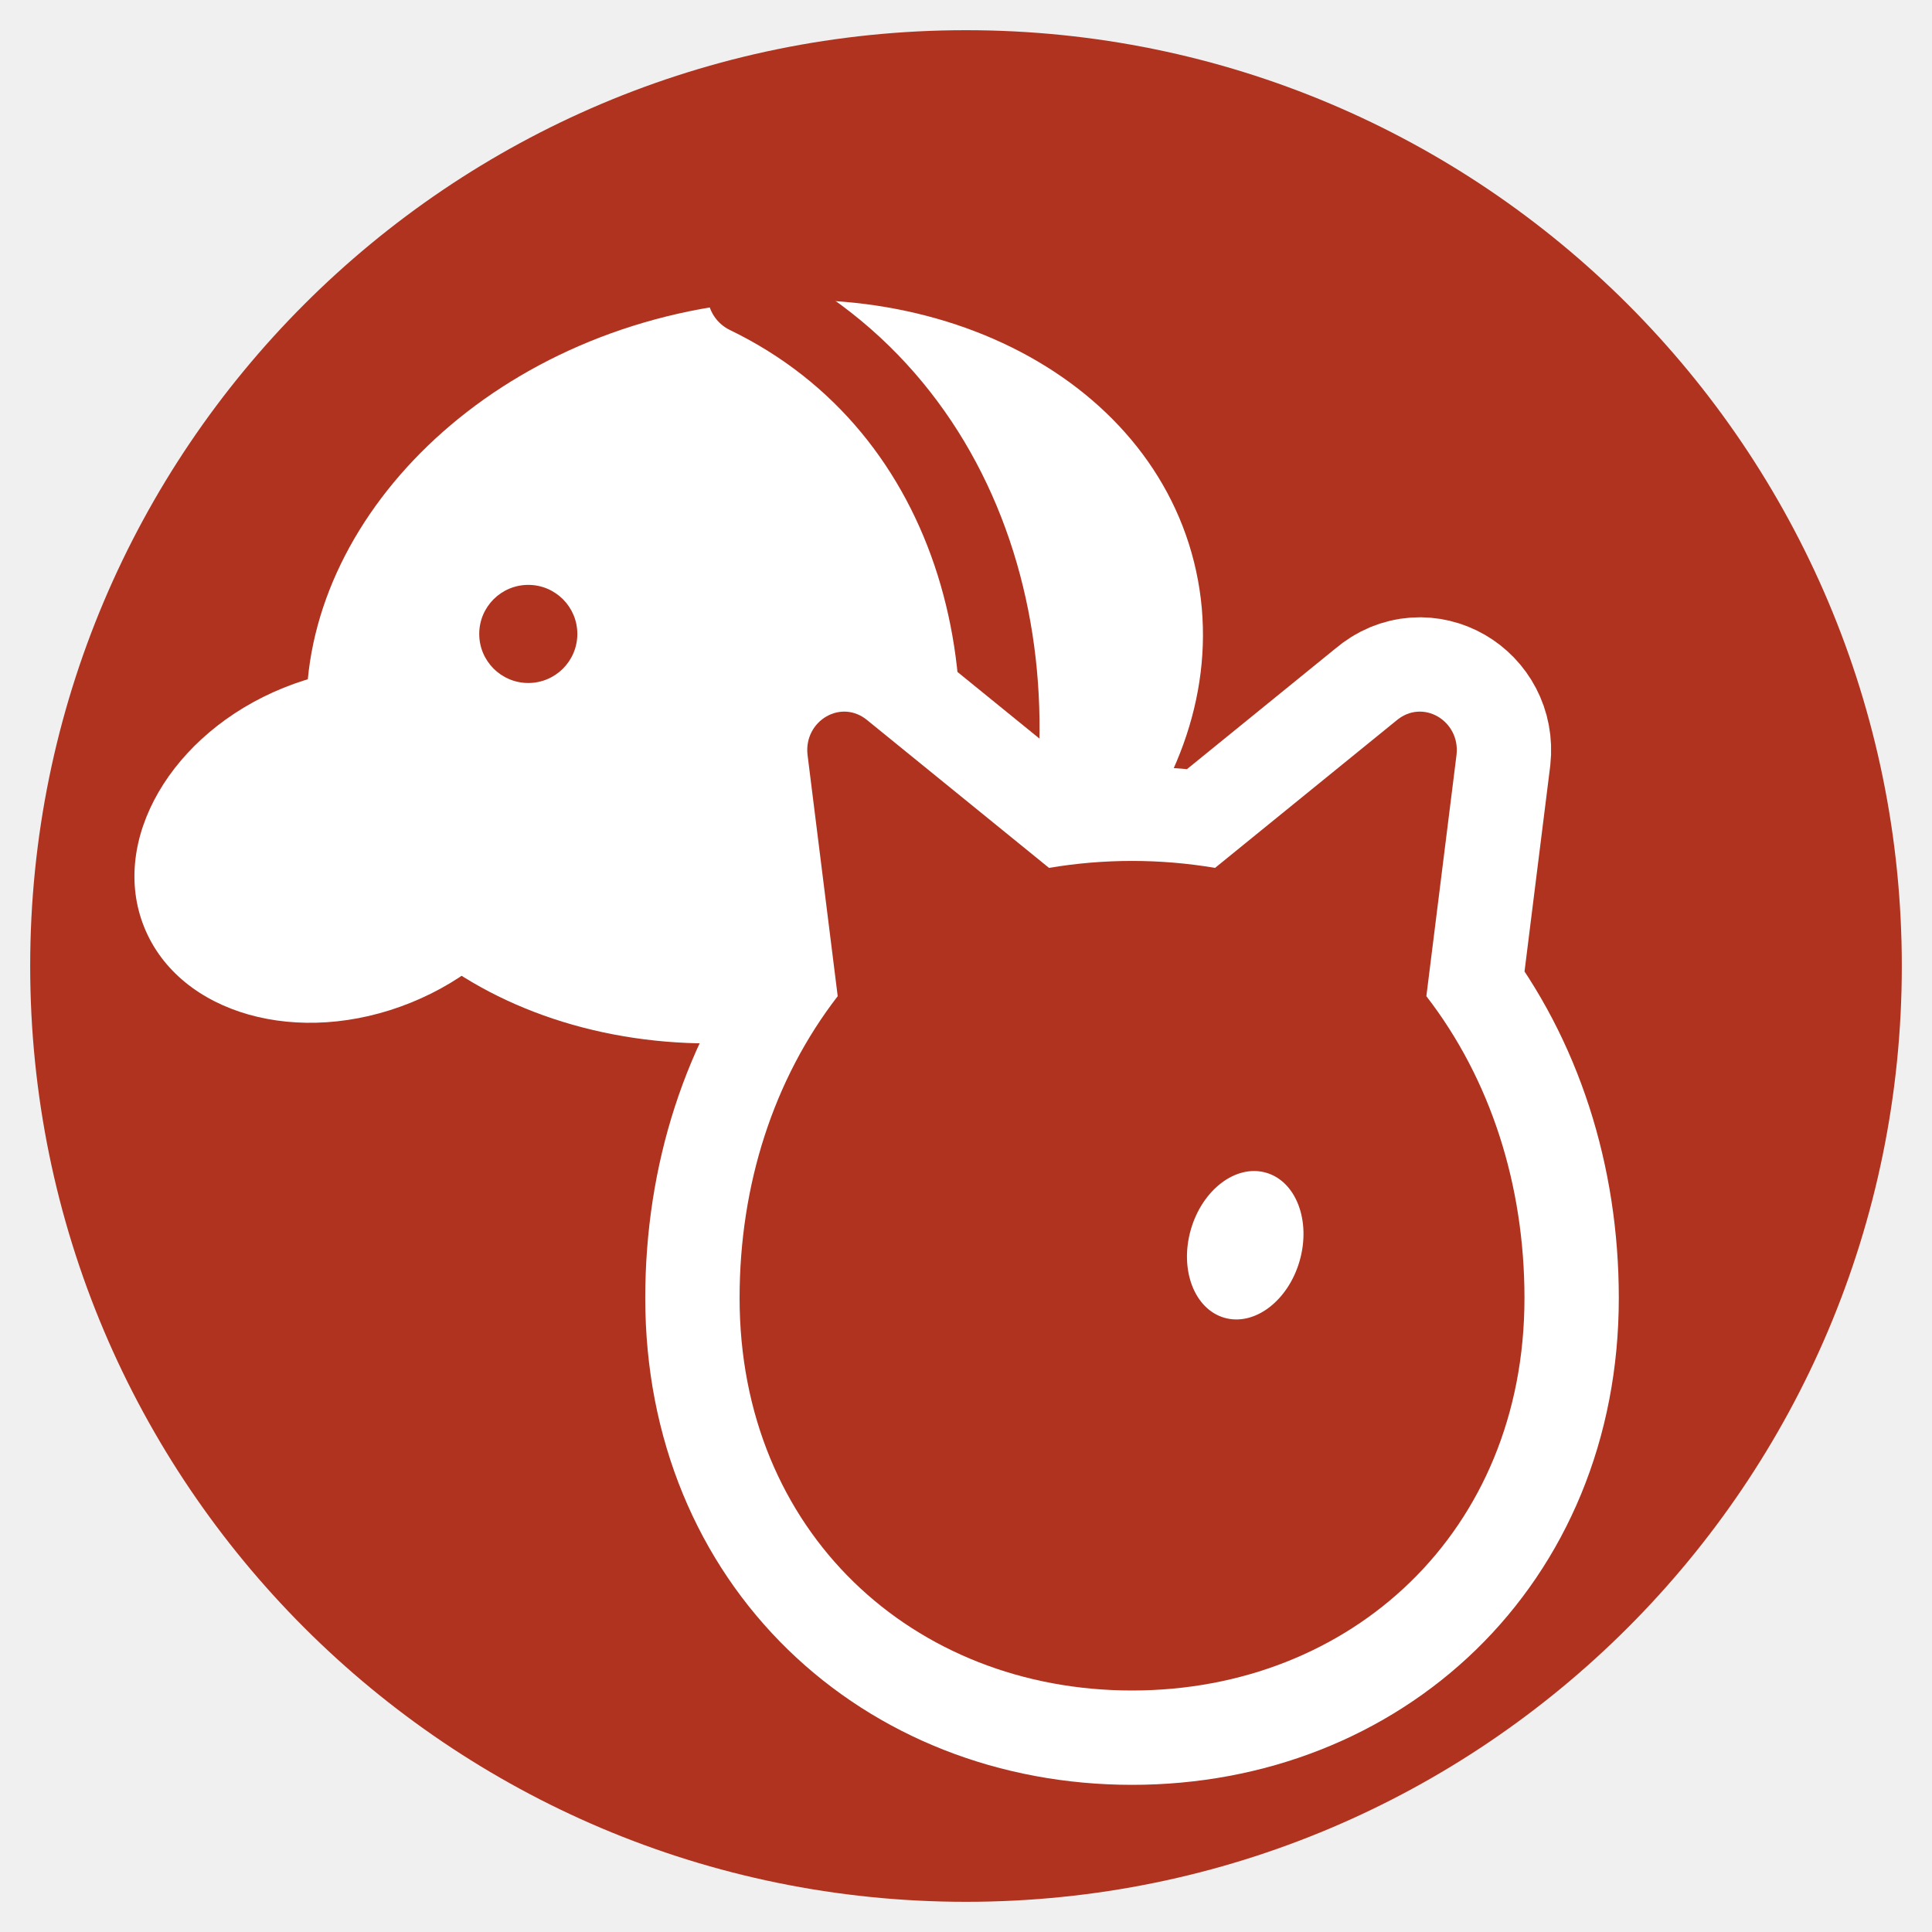
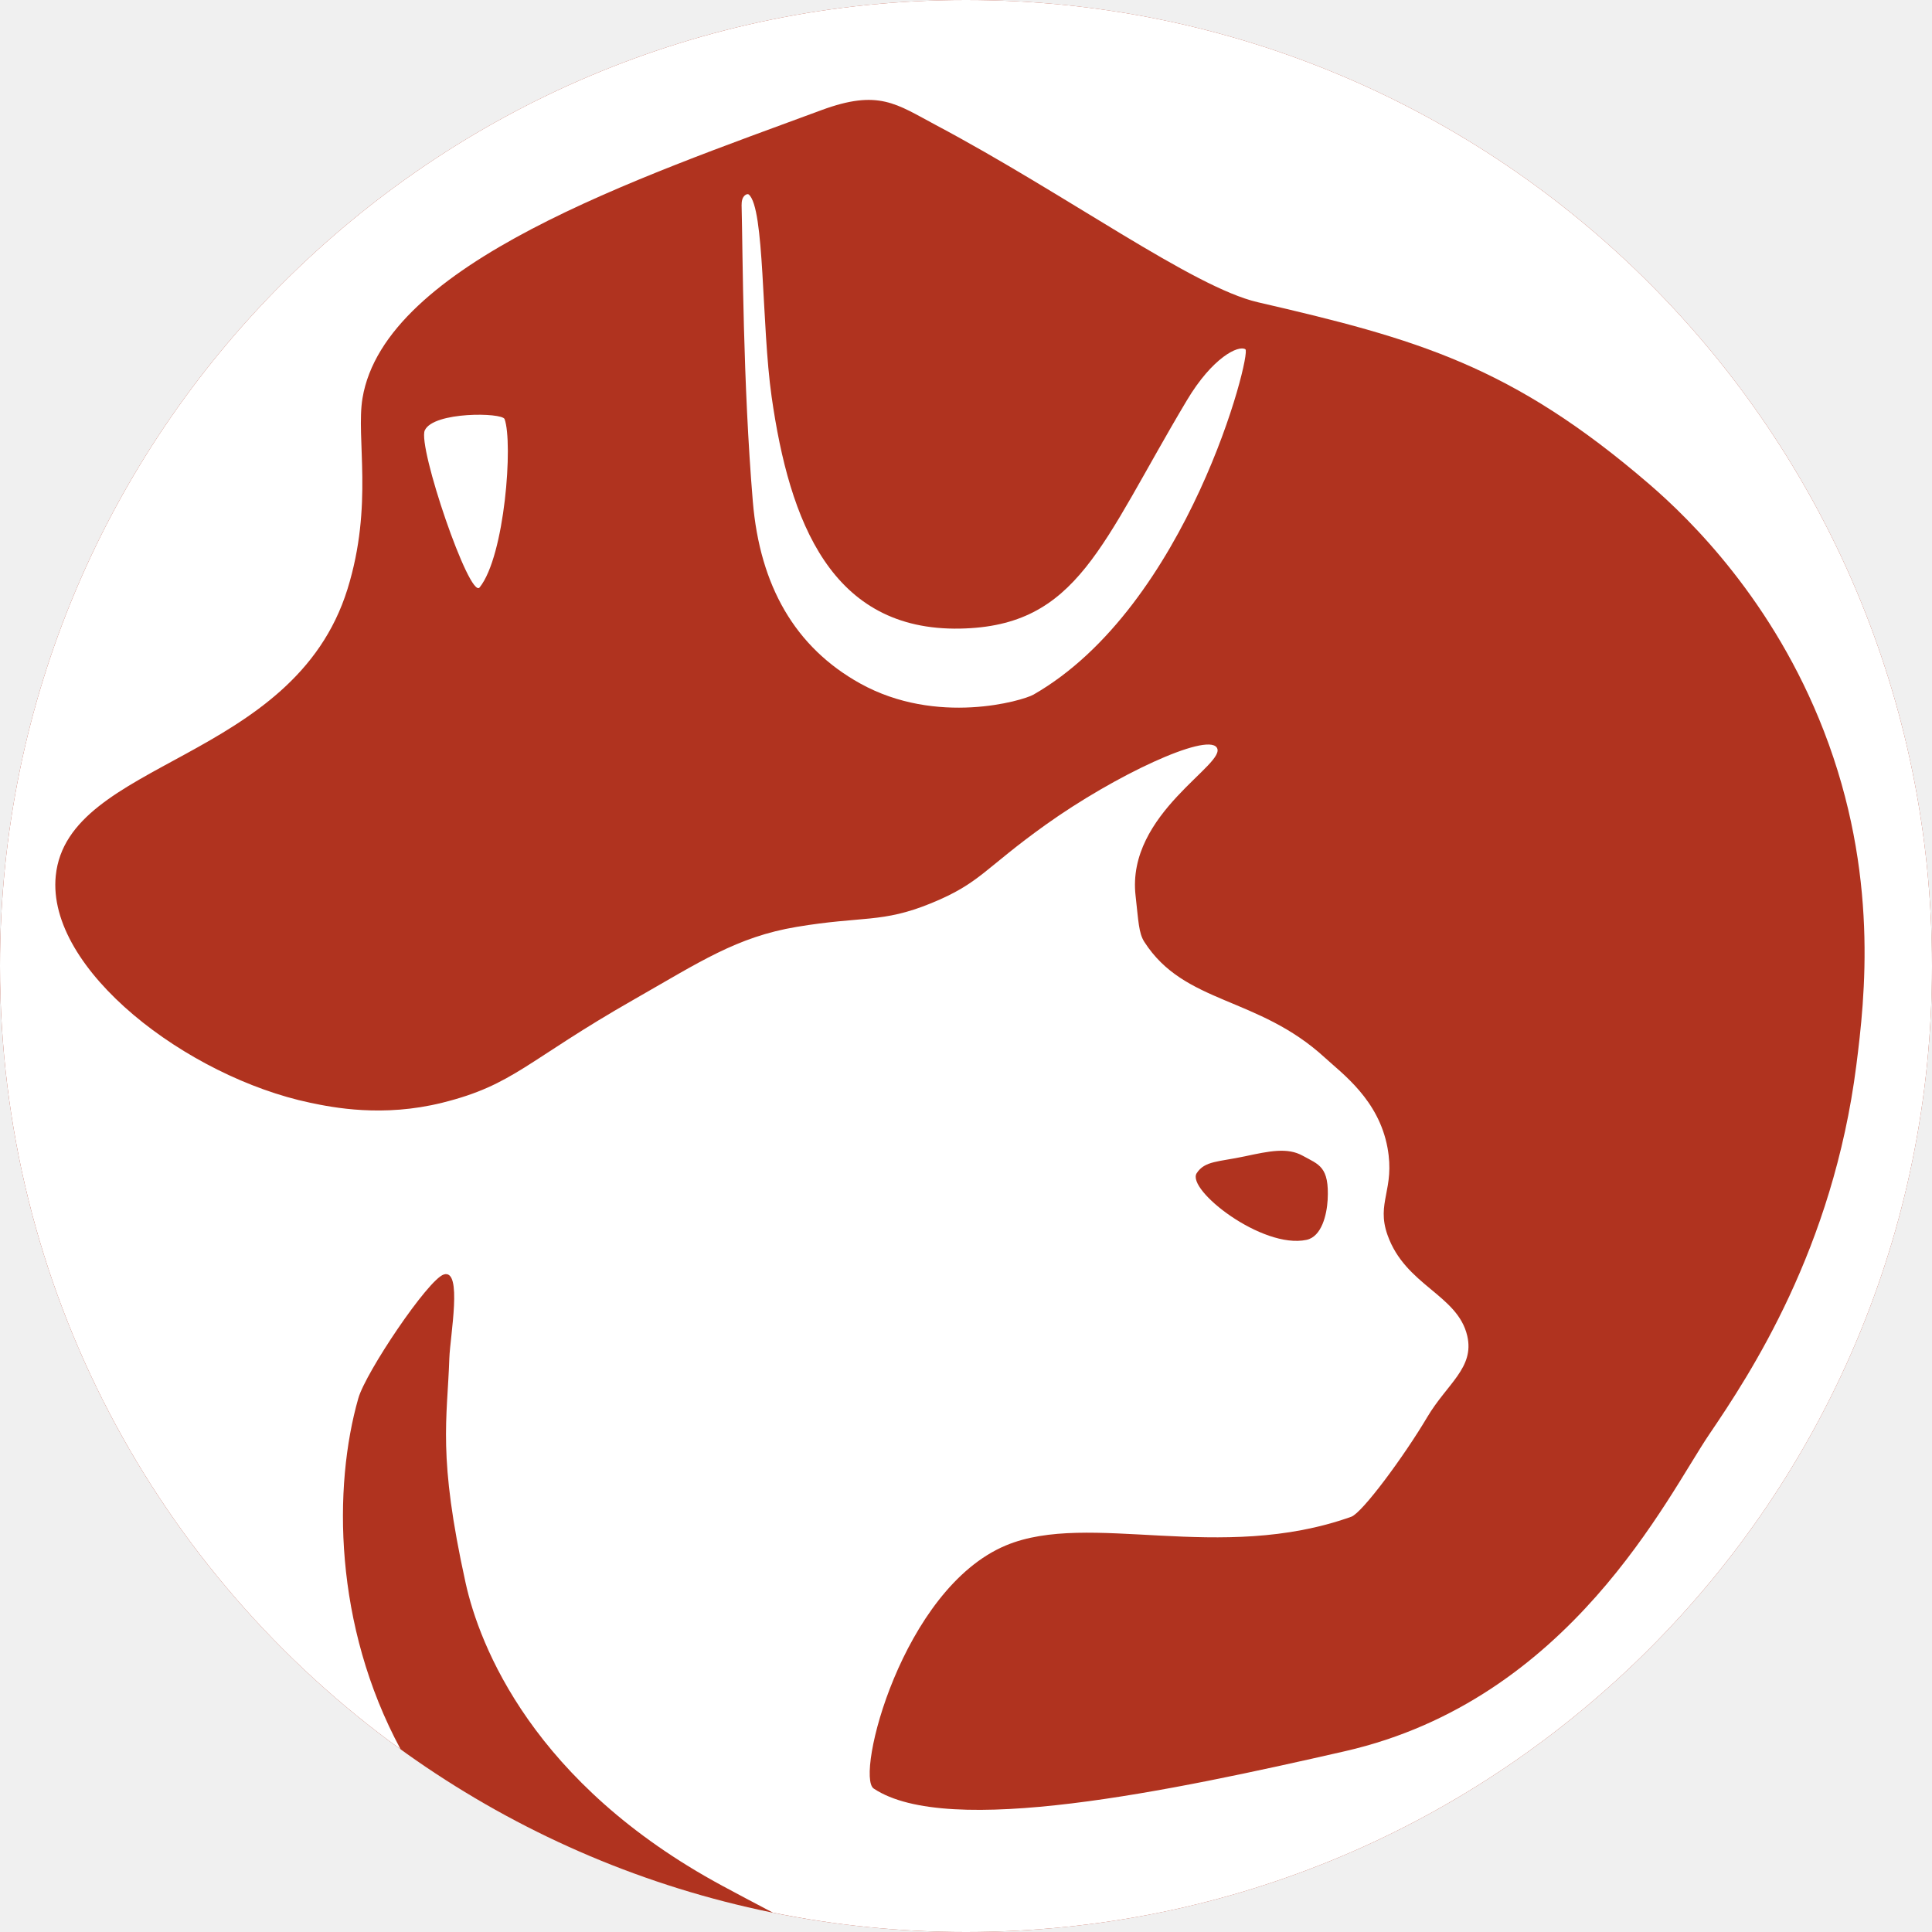
- <svg xmlns="http://www.w3.org/2000/svg" viewBox="0 0 512 512" role="img" aria-label="Pussy Cat — ветеринарна клініка">
-   <defs>
-     <path id="pc-cat" d="M196 344c0-30 9-58 26-80l-8-64c-1-9 9-15 16-9l48 39a132 132 0 0 1 44 0l48-39c7-6 17 0 16 9l-8 64c17 22 26 50 26 80 0 62-46 104-104 104S196 406 196 344Z" />
-   </defs>
-   <circle cx="256" cy="256" r="248" fill="#B0331F" />
-   <g fill="#fff">
-     <ellipse cx="200" cy="178" rx="120" ry="97" transform="rotate(-14 200 178)" />
-     <ellipse cx="92" cy="224" rx="58" ry="45" transform="rotate(-22 92 224)" />
-   </g>
-   <path d="M198 78c62 30 80 104 58 168" fill="none" stroke="#B0331F" stroke-width="21" stroke-linecap="round" />
-   <circle cx="140" cy="168" r="13" fill="#B0331F" />
-   <use href="#pc-cat" fill="#fff" stroke="#fff" stroke-width="50" stroke-linejoin="round" />
-   <use href="#pc-cat" fill="#B0331F" />
-   <ellipse cx="330" cy="330" rx="15" ry="20" fill="#fff" transform="rotate(16 330 330)" />
+ <svg xmlns="http://www.w3.org/2000/svg" viewBox="0 0 273.42 273.42" role="img" aria-label="Pussy Cat — ветеринарна клініка">
+   <circle cx="136.71" cy="136.71" r="136.71" fill="#B0331F" />
+   <path fill="#fff" d="M136.71,0C61.21,0,0,61.21,0,136.71c0,45.62,22.35,86.03,56.7,110.86-9.49-17.58-9.56-37.19-5.99-49.68,1.06-3.71,9.87-16.81,12.09-17.52,2.7-.86.9,8.69.79,11.87-.29,8.71-1.68,13.7,2.3,31.76,1.95,8.87,9.53,28.42,36.35,42.89,2.01,1.09,4.48,2.39,7.14,3.79h.01c8.83,1.8,17.96,2.74,27.32,2.74,75.5,0,136.71-61.21,136.71-136.71S212.21,0,136.71,0ZM241.89,203c-5.91,8.71-19.63,37.53-51.53,44.83-24.71,5.64-56.2,12.3-66.71,5.29-2.65-1.76,4.02-28.27,18.71-34.41,11.82-4.94,30.25,2.6,48.88-4.06,1.54-.55,7.41-8.47,10.76-14.12,2.8-4.71,6.69-6.96,5.65-11.47-1.36-5.86-8.75-7.1-11.29-14.29-1.63-4.6,1.09-6.42,0-12.35-1.25-6.77-6.37-10.45-8.83-12.71-9.52-8.76-19.88-7.53-25.58-16.41-.81-1.26-.83-2.93-1.24-6.53-1.35-11.71,13.16-18.72,11.47-21-1.5-2.03-14.29,3.88-24.18,10.94-8.8,6.29-9.23,8.25-16.23,11.12-6.97,2.85-9.67,1.77-19.06,3.35-8.44,1.42-13.65,4.94-22.94,10.24-15.29,8.71-17.01,12.11-27.18,14.64-8.4,2.09-15.48.68-18.7,0-17.35-3.65-37.34-18.84-36-32.11,1.66-16.47,33.66-16.03,41.29-40.59,3.7-11.92,1.18-21.36,2.12-27,3.17-19.06,38.91-31.15,64.94-40.77,8.12-3,10.59-.88,16.23,2.12,18.45,9.8,36.36,22.94,45.53,25.06,22.57,5.21,35.96,9,55.42,25.76,5.8,5,17.56,16.49,24.7,34.94,7.82,20.22,5.81,37.71,4.59,47.3-3.31,26-15.05,43.72-20.82,52.23ZM169.36,166.03c1.14-1.76,3.09-1.59,6.79-2.38,3.51-.75,6.05-1.29,8.21-.09,2.27,1.26,3.79,1.5,3.53,6.27-.12,2.03-.82,5.18-3,5.64-6.27,1.33-17.04-7.11-15.53-9.44Z" />
+   <path fill="#fff" d="M60.12,60.89c-1.06,2.29,6.35,24,7.76,22.24,3.58-4.47,4.74-20.49,3.53-23.82-.34-.94-10.06-1.08-11.29,1.59Z" />
+   <path fill="#fff" d="M104.95,28.95c.18,7.24.18,25.06,1.59,42.01,1,11.96,5.99,20.65,15.18,25.76,10.87,6.04,23.03,2.44,24.53,1.59,21.88-12.53,30.91-48.29,30-48.88-.96-.62-4.64,1.12-8.29,7.24-12.12,20.3-15.36,31.97-32.09,32.29-18.2.35-24.15-15.11-26.67-32.82-1.45-10.2-.95-26.72-3.24-28.62-.21-.17-1.03.13-1,1.44Z" />
</svg>
